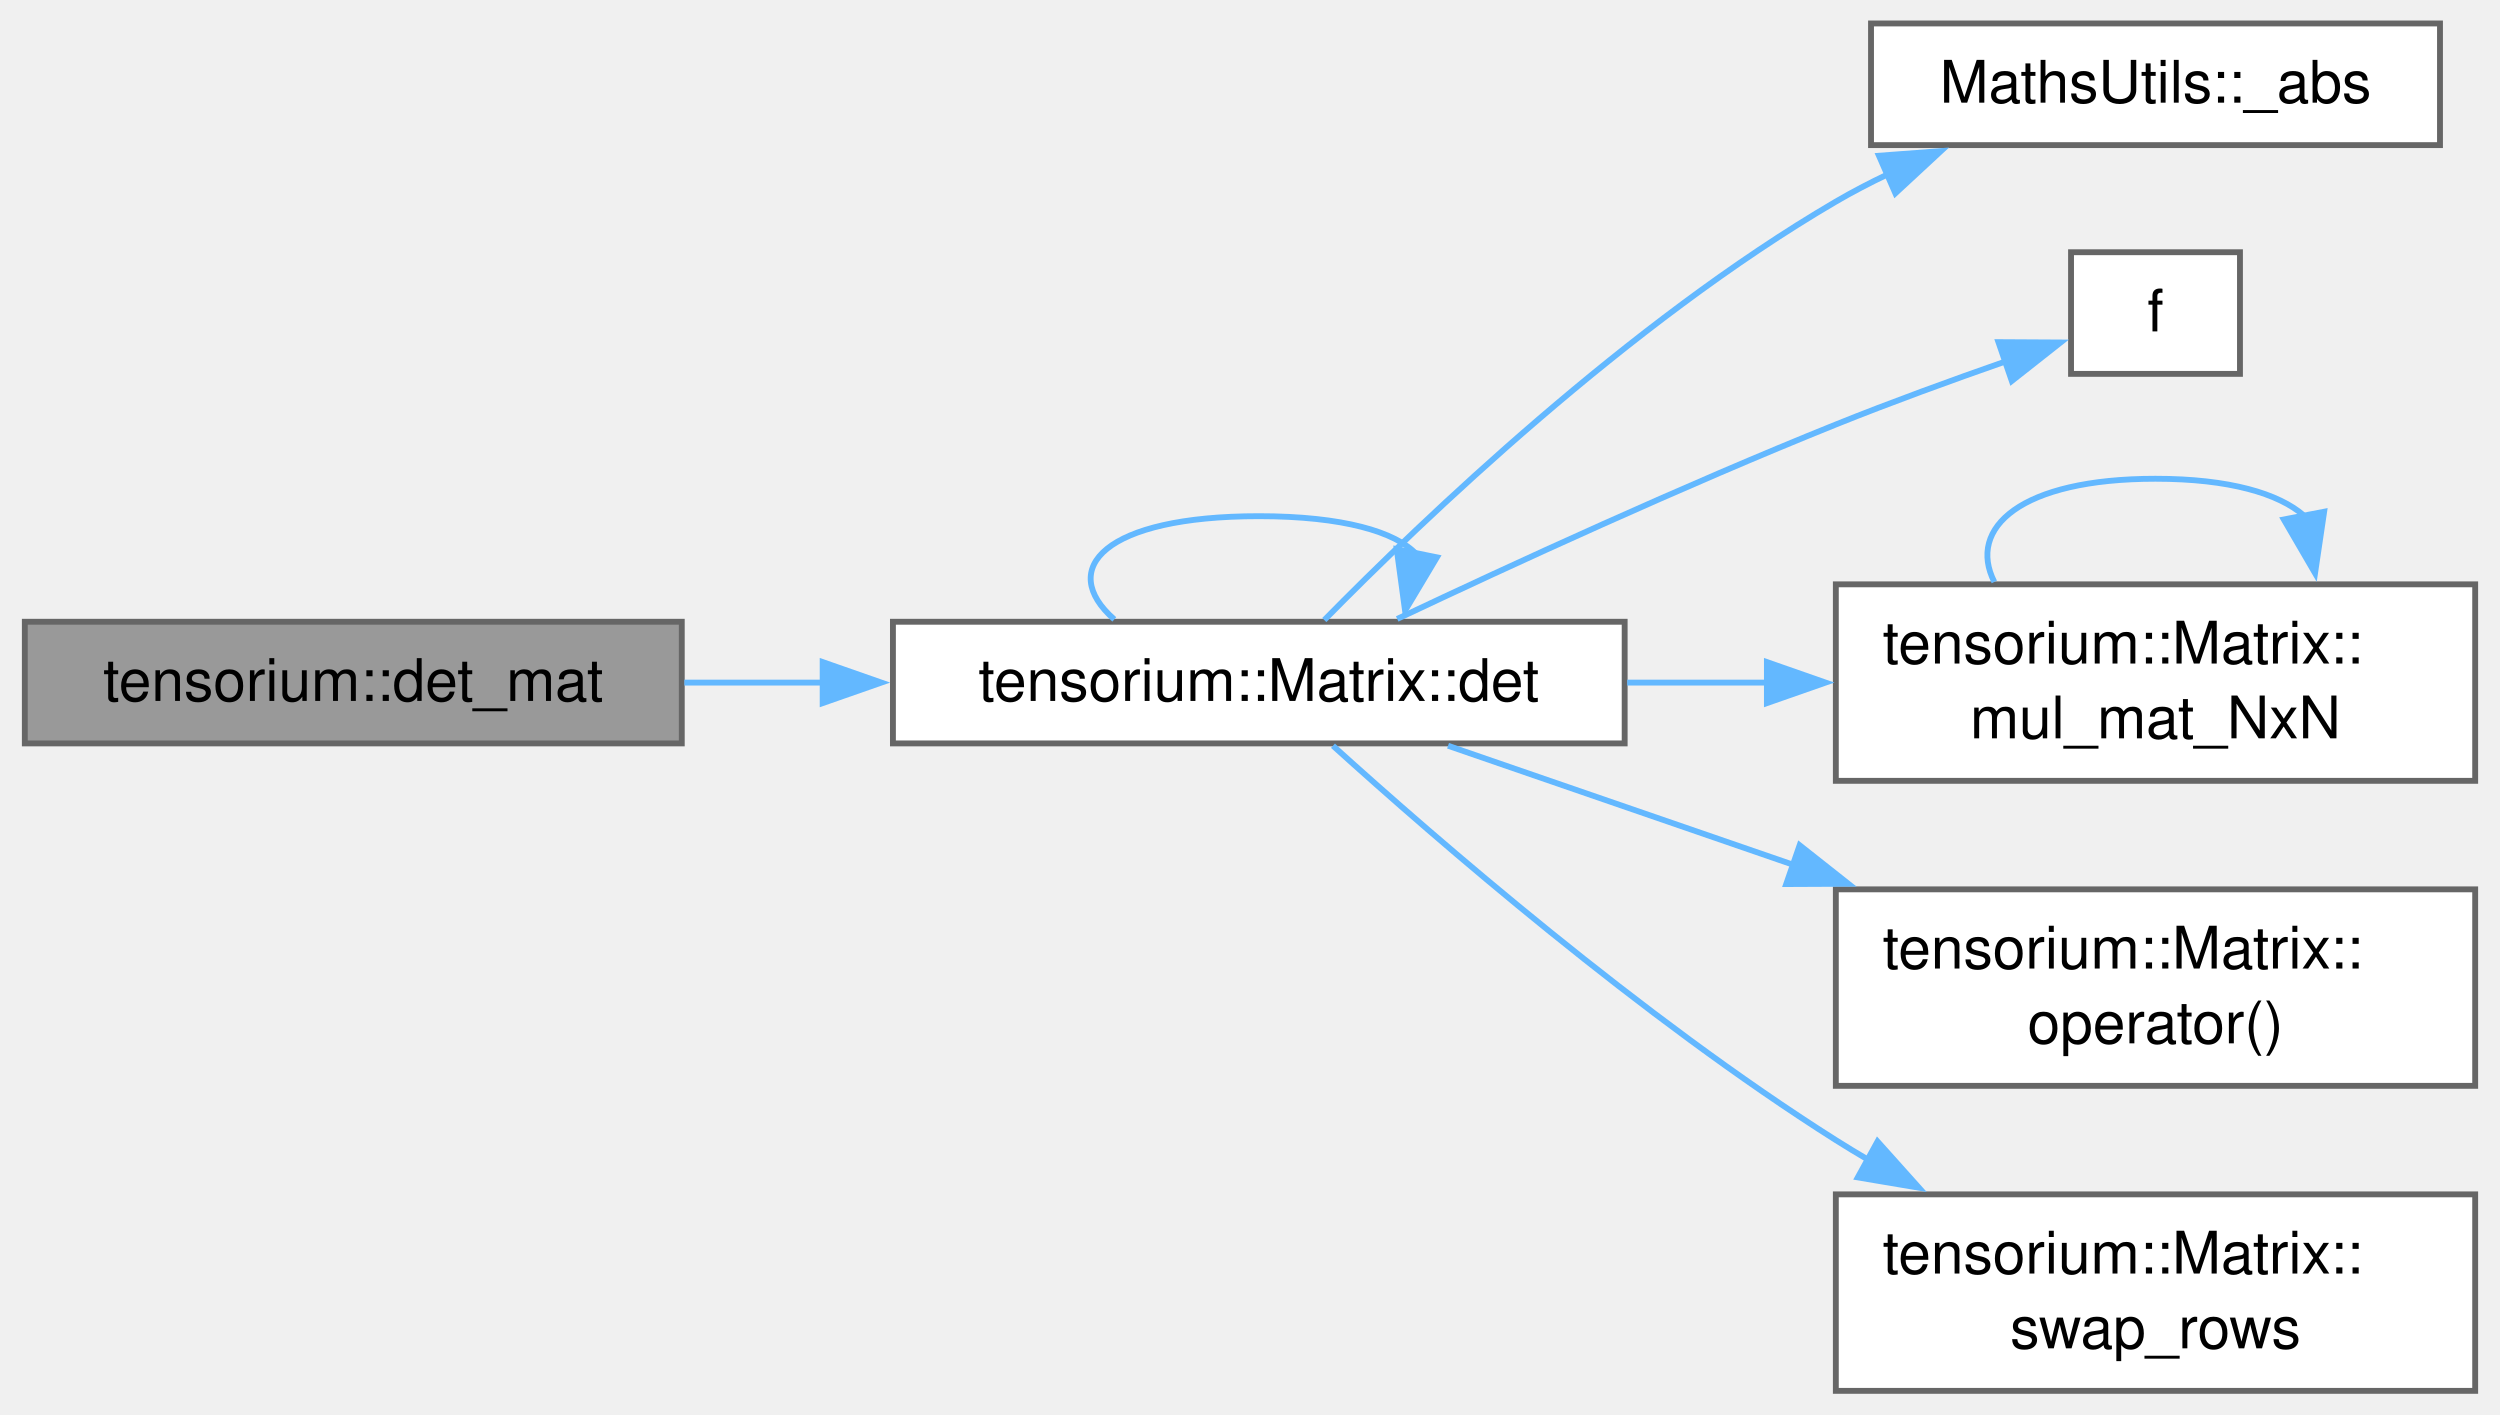
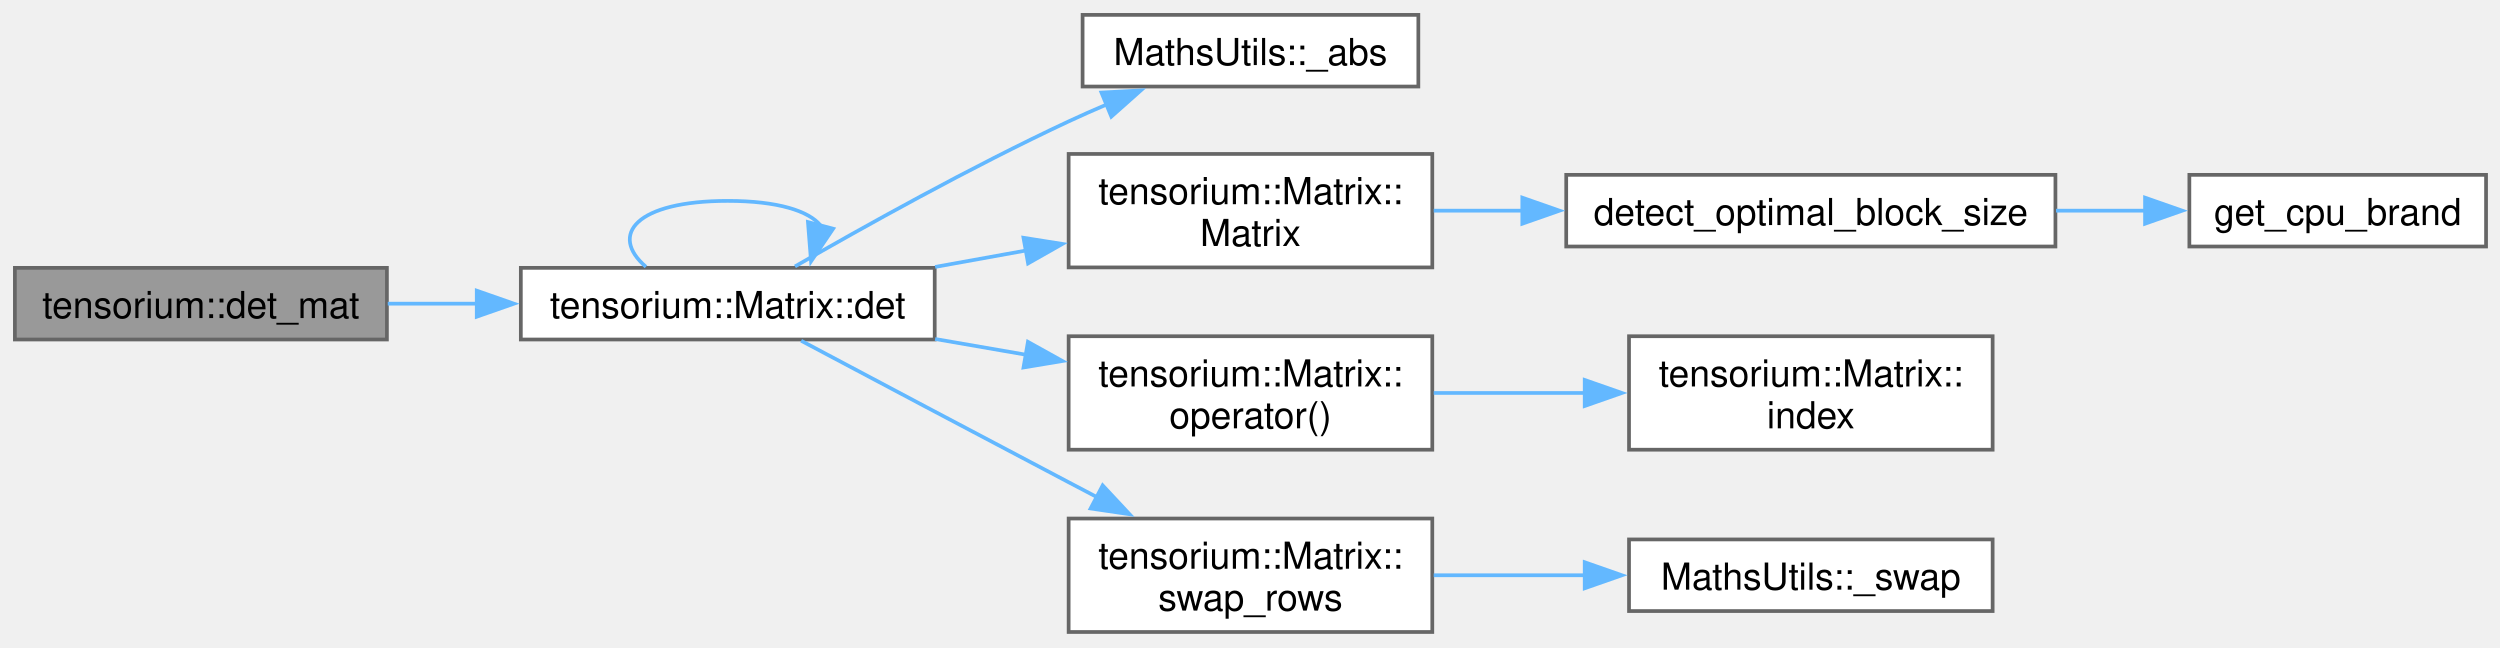
- <svg xmlns="http://www.w3.org/2000/svg" xmlns:xlink="http://www.w3.org/1999/xlink" width="426pt" height="241pt" viewBox="0.00 0.00 425.75 241.12">
-   <g id="graph0" class="graph" transform="scale(1 1) rotate(0) translate(4 237.12)">
+ <svg xmlns="http://www.w3.org/2000/svg" xmlns:xlink="http://www.w3.org/1999/xlink" width="672pt" height="174pt" viewBox="0.00 0.00 672.00 174.00">
+   <g id="graph0" class="graph" transform="scale(1 1) rotate(0) translate(4 169.88)">
    <g id="Node000001" class="node">
      <g id="a_Node000001">
        <a xlink:title=" ">
-           <polygon fill="#999999" stroke="#666666" points="112,-131.12 0,-131.12 0,-110.38 112,-110.38 112,-131.12" />
-           <text text-anchor="middle" x="56" y="-117.62" font-family="Helvetica,sans-Serif" font-size="10.00">tensorium::det_mat</text>
+           <polygon fill="#999999" stroke="#666666" points="100,-97.88 0,-97.88 0,-78.62 100,-78.62 100,-97.88" />
+           <text xml:space="preserve" text-anchor="middle" x="50" y="-84.38" font-family="Helvetica,sans-Serif" font-size="10.00">tensorium::det_mat</text>
        </a>
      </g>
    </g>
    <g id="Node000002" class="node">
      <g id="a_Node000002">
-         <a xlink:href="classtensorium_1_1Matrix.html#ae8b88c02ca8eaaf9edcfb490eaa82644" target="_top" xlink:title="Compute the determinant using Gaussian elimination.">
-           <polygon fill="white" stroke="#666666" points="272.75,-131.12 148,-131.12 148,-110.38 272.75,-110.38 272.75,-131.12" />
-           <text text-anchor="middle" x="210.38" y="-117.62" font-family="Helvetica,sans-Serif" font-size="10.00">tensorium::Matrix::det</text>
+         <a xlink:href="classtensorium_1_1_matrix.html#a71bce3c88ca10ba95a4c1c1ef9818676" target="_top" xlink:title="Compute the determinant using Gaussian elimination.">
+           <polygon fill="white" stroke="#666666" points="247.25,-97.88 136,-97.88 136,-78.62 247.25,-78.62 247.25,-97.88" />
+           <text xml:space="preserve" text-anchor="middle" x="191.62" y="-84.38" font-family="Helvetica,sans-Serif" font-size="10.00">tensorium::Matrix::det</text>
        </a>
      </g>
    </g>
    <g id="edge1_Node000001_Node000002" class="edge">
      <g id="a_edge1_Node000001_Node000002">
        <a xlink:title=" ">
-           <path fill="none" stroke="#63b8ff" d="M112.44,-120.75C120.19,-120.75 128.25,-120.75 136.27,-120.75" />
-           <polygon fill="#63b8ff" stroke="#63b8ff" points="136.02,-124.25 146.02,-120.75 136.02,-117.25 136.02,-124.25" />
+           <path fill="none" stroke="#63b8ff" d="M100.23,-88.25C108.02,-88.25 116.18,-88.25 124.29,-88.25" />
+           <polygon fill="#63b8ff" stroke="#63b8ff" points="124.15,-91.75 134.15,-88.25 124.15,-84.75 124.15,-91.75" />
        </a>
      </g>
    </g>
    <g id="edge3_Node000002_Node000002" class="edge">
      <g id="a_edge3_Node000002_Node000002">
        <a xlink:title=" ">
-           <path fill="none" stroke="#63b8ff" d="M185.74,-131.52C175.89,-140.18 184.1,-149.12 210.38,-149.12 224.74,-149.12 233.71,-146.45 237.28,-142.61" />
-           <polygon fill="#63b8ff" stroke="#63b8ff" points="240.74,-142.1 235.31,-133.01 233.89,-143.5 240.74,-142.1" />
+           <path fill="none" stroke="#63b8ff" d="M169.63,-98.16C159.6,-106.77 166.93,-115.88 191.62,-115.88 205.13,-115.88 213.44,-113.15 216.56,-109.28" />
+           <polygon fill="#63b8ff" stroke="#63b8ff" points="219.95,-108.4 214.01,-99.63 213.18,-110.19 219.95,-108.4" />
        </a>
      </g>
    </g>
    <g id="Node000003" class="node">
      <g id="a_Node000003">
-         <a xlink:href="classMathsUtils.html#aef7c171225ec5072076aa1bc0182cc02" target="_top" xlink:title=" ">
-           <polygon fill="white" stroke="#666666" points="411.75,-233.12 314.75,-233.12 314.75,-212.38 411.75,-212.38 411.75,-233.12" />
-           <text text-anchor="middle" x="363.25" y="-219.62" font-family="Helvetica,sans-Serif" font-size="10.00">MathsUtils::_abs</text>
+         <a xlink:href="class_maths_utils.html#aef7c171225ec5072076aa1bc0182cc02" target="_top" xlink:title=" ">
+           <polygon fill="white" stroke="#666666" points="377.25,-165.88 287,-165.88 287,-146.62 377.25,-146.62 377.25,-165.88" />
+           <text xml:space="preserve" text-anchor="middle" x="332.12" y="-152.38" font-family="Helvetica,sans-Serif" font-size="10.00">MathsUtils::_abs</text>
        </a>
      </g>
    </g>
    <g id="edge2_Node000002_Node000003" class="edge">
      <g id="a_edge2_Node000002_Node000003">
        <a xlink:title=" ">
-           <path fill="none" stroke="#63b8ff" d="M221.54,-131.41C238.32,-148.48 273.45,-182.12 308.75,-202.75 311.56,-204.39 314.53,-205.94 317.57,-207.39" />
-           <polygon fill="#63b8ff" stroke="#63b8ff" points="316.1,-210.57 326.67,-211.36 318.9,-204.16 316.1,-210.57" />
+           <path fill="none" stroke="#63b8ff" d="M209.69,-98.26C227.68,-108.63 256.99,-124.99 283.25,-137.25 286.57,-138.8 290.06,-140.34 293.57,-141.84" />
+           <polygon fill="#63b8ff" stroke="#63b8ff" points="292.07,-145 302.65,-145.57 294.73,-138.53 292.07,-145" />
        </a>
      </g>
    </g>
    <g id="Node000004" class="node">
      <g id="a_Node000004">
-         <a xlink:href="test_8cpp.html#ac98b56079897338f0f7e64c44ef890cc" target="_top" xlink:title=" ">
-           <polygon fill="white" stroke="#666666" points="377.65,-194.12 348.85,-194.12 348.85,-173.38 377.65,-173.38 377.65,-194.12" />
-           <text text-anchor="middle" x="363.25" y="-180.62" font-family="Helvetica,sans-Serif" font-size="10.00">f</text>
+         <a xlink:href="classtensorium_1_1_matrix.html#a0fa9f253277970a65e7fb2e9844c277d" target="_top" xlink:title="Construct a matrix of size r × c, initialized with zeros.">
+           <polygon fill="white" stroke="#666666" points="381,-128.5 283.25,-128.5 283.25,-98 381,-98 381,-128.5" />
+           <text xml:space="preserve" text-anchor="start" x="291.25" y="-115" font-family="Helvetica,sans-Serif" font-size="10.00">tensorium::Matrix::</text>
+           <text xml:space="preserve" text-anchor="middle" x="332.12" y="-103.75" font-family="Helvetica,sans-Serif" font-size="10.00">Matrix</text>
        </a>
      </g>
    </g>
    <g id="edge4_Node000002_Node000004" class="edge">
      <g id="a_edge4_Node000002_Node000004">
        <a xlink:title=" ">
-           <path fill="none" stroke="#63b8ff" d="M233.97,-131.6C253.56,-140.86 282.77,-154.29 308.75,-164.75 318.14,-168.53 328.6,-172.33 337.76,-175.53" />
-           <polygon fill="#63b8ff" stroke="#63b8ff" points="336.47,-178.79 347.07,-178.73 338.75,-172.17 336.47,-178.79" />
+           <path fill="none" stroke="#63b8ff" d="M247.36,-98.13C255.38,-99.58 263.67,-101.07 271.77,-102.54" />
+           <polygon fill="#63b8ff" stroke="#63b8ff" points="271.11,-105.97 281.57,-104.31 272.35,-99.08 271.11,-105.97" />
+         </a>
+       </g>
+     </g>
+     <g id="Node000007" class="node">
+       <g id="a_Node000007">
+         <a xlink:href="classtensorium_1_1_matrix.html#a8575fce507038abe42bbbdb89af638d8" target="_top" xlink:title="Element access (mutable).">
+           <polygon fill="white" stroke="#666666" points="381,-79.5 283.25,-79.5 283.25,-49 381,-49 381,-79.5" />
+           <text xml:space="preserve" text-anchor="start" x="291.25" y="-66" font-family="Helvetica,sans-Serif" font-size="10.00">tensorium::Matrix::</text>
+           <text xml:space="preserve" text-anchor="middle" x="332.12" y="-54.75" font-family="Helvetica,sans-Serif" font-size="10.00">operator()</text>
+         </a>
+       </g>
+     </g>
+     <g id="edge7_Node000002_Node000007" class="edge">
+       <g id="a_edge7_Node000002_Node000007">
+         <a xlink:title=" ">
+           <path fill="none" stroke="#63b8ff" d="M247.36,-78.76C255.38,-77.38 263.67,-75.94 271.77,-74.53" />
+           <polygon fill="#63b8ff" stroke="#63b8ff" points="272.31,-77.99 281.57,-72.84 271.12,-71.1 272.31,-77.99" />
+         </a>
+       </g>
+     </g>
+     <g id="Node000009" class="node">
+       <g id="a_Node000009">
+         <a xlink:href="classtensorium_1_1_matrix.html#aebfe9b597b8683e7695a8ebd6c5b1832" target="_top" xlink:title="Swap two rows of the matrix.">
+           <polygon fill="white" stroke="#666666" points="381,-30.5 283.25,-30.5 283.25,0 381,0 381,-30.5" />
+           <text xml:space="preserve" text-anchor="start" x="291.25" y="-17" font-family="Helvetica,sans-Serif" font-size="10.00">tensorium::Matrix::</text>
+           <text xml:space="preserve" text-anchor="middle" x="332.12" y="-5.75" font-family="Helvetica,sans-Serif" font-size="10.00">swap_rows</text>
+         </a>
+       </g>
+     </g>
+     <g id="edge9_Node000002_Node000009" class="edge">
+       <g id="a_edge9_Node000002_Node000009">
+         <a xlink:title=" ">
+           <path fill="none" stroke="#63b8ff" d="M211.35,-78.29C229.67,-68.56 258.35,-53.34 283.25,-40.25 285.76,-38.93 288.34,-37.58 290.94,-36.21" />
+           <polygon fill="#63b8ff" stroke="#63b8ff" points="292.4,-39.4 299.63,-31.66 289.15,-33.2 292.4,-39.4" />
        </a>
      </g>
    </g>
    <g id="Node000005" class="node">
      <g id="a_Node000005">
-         <a xlink:href="classtensorium_1_1Matrix.html#a951b60350fb663b642e6db0eb55df2ac" target="_top" xlink:title="Specialized fast multiplication for fixed-size square matrices (supports N = 4, 8,...">
-           <polygon fill="white" stroke="#666666" points="417.75,-137.5 308.75,-137.5 308.75,-104 417.75,-104 417.75,-137.5" />
-           <text text-anchor="start" x="316.75" y="-124" font-family="Helvetica,sans-Serif" font-size="10.00">tensorium::Matrix::</text>
-           <text text-anchor="middle" x="363.25" y="-111.25" font-family="Helvetica,sans-Serif" font-size="10.00">mul_mat_NxN</text>
+         <a xlink:href="_c_p_u__id_8hpp.html#aa4ee32a70b7b807ab5596c40e14c51eb" target="_top" xlink:title=" ">
+           <polygon fill="white" stroke="#666666" points="548.5,-122.88 417,-122.88 417,-103.62 548.5,-103.62 548.5,-122.88" />
+           <text xml:space="preserve" text-anchor="middle" x="482.75" y="-109.38" font-family="Helvetica,sans-Serif" font-size="10.00">detect_optimal_block_size</text>
        </a>
      </g>
    </g>
-     <g id="edge5_Node000002_Node000005" class="edge">
-       <g id="a_edge5_Node000002_Node000005">
+     <g id="edge5_Node000004_Node000005" class="edge">
+       <g id="a_edge5_Node000004_Node000005">
        <a xlink:title=" ">
-           <path fill="none" stroke="#63b8ff" d="M273.18,-120.75C281.05,-120.75 289.13,-120.75 297.05,-120.75" />
-           <polygon fill="#63b8ff" stroke="#63b8ff" points="297,-124.25 307,-120.75 297,-117.25 297,-124.25" />
+           <path fill="none" stroke="#63b8ff" d="M381.38,-113.25C389.04,-113.25 397.13,-113.25 405.25,-113.25" />
+           <polygon fill="#63b8ff" stroke="#63b8ff" points="405.2,-116.75 415.2,-113.25 405.2,-109.75 405.2,-116.75" />
        </a>
      </g>
    </g>
    <g id="Node000006" class="node">
      <g id="a_Node000006">
-         <a xlink:href="classtensorium_1_1Matrix.html#a751ec04712d5ec3b2f0dbabd523bdde1" target="_top" xlink:title="Element access (mutable)">
-           <polygon fill="white" stroke="#666666" points="417.75,-85.5 308.75,-85.5 308.75,-52 417.75,-52 417.75,-85.5" />
-           <text text-anchor="start" x="316.75" y="-72" font-family="Helvetica,sans-Serif" font-size="10.00">tensorium::Matrix::</text>
-           <text text-anchor="middle" x="363.25" y="-59.25" font-family="Helvetica,sans-Serif" font-size="10.00">operator()</text>
+         <a xlink:href="_c_p_u__id_8hpp.html#abb1b21dba3d12fe99fa6daa898d6b43f" target="_top" xlink:title=" ">
+           <polygon fill="white" stroke="#666666" points="664.25,-122.88 584.5,-122.88 584.5,-103.62 664.25,-103.62 664.25,-122.88" />
+           <text xml:space="preserve" text-anchor="middle" x="624.38" y="-109.38" font-family="Helvetica,sans-Serif" font-size="10.00">get_cpu_brand</text>
        </a>
      </g>
    </g>
-     <g id="edge7_Node000002_Node000006" class="edge">
-       <g id="a_edge7_Node000002_Node000006">
+     <g id="edge6_Node000005_Node000006" class="edge">
+       <g id="a_edge6_Node000005_Node000006">
        <a xlink:title=" ">
-           <path fill="none" stroke="#63b8ff" d="M242.64,-109.98C259.68,-104.1 281.38,-96.62 301.6,-89.65" />
-           <polygon fill="#63b8ff" stroke="#63b8ff" points="302.58,-93.02 310.89,-86.45 300.29,-86.4 302.58,-93.02" />
+           <path fill="none" stroke="#63b8ff" d="M548.66,-113.25C556.7,-113.25 564.82,-113.25 572.61,-113.25" />
+           <polygon fill="#63b8ff" stroke="#63b8ff" points="572.59,-116.75 582.59,-113.25 572.59,-109.75 572.59,-116.75" />
        </a>
      </g>
    </g>
-     <g id="Node000007" class="node">
-       <g id="a_Node000007">
-         <a xlink:href="classtensorium_1_1Matrix.html#a29cb23b241303015dc32483072623161" target="_top" xlink:title="Swap two rows of the matrix.">
-           <polygon fill="white" stroke="#666666" points="417.75,-33.5 308.75,-33.5 308.75,0 417.75,0 417.75,-33.5" />
-           <text text-anchor="start" x="316.75" y="-20" font-family="Helvetica,sans-Serif" font-size="10.00">tensorium::Matrix::</text>
-           <text text-anchor="middle" x="363.25" y="-7.25" font-family="Helvetica,sans-Serif" font-size="10.00">swap_rows</text>
+     <g id="Node000008" class="node">
+       <g id="a_Node000008">
+         <a xlink:href="classtensorium_1_1_matrix.html#a9d7afa564c31722e01fb9447da0da9d9" target="_top" xlink:title=" ">
+           <polygon fill="white" stroke="#666666" points="531.62,-79.5 433.88,-79.5 433.88,-49 531.62,-49 531.62,-79.5" />
+           <text xml:space="preserve" text-anchor="start" x="441.88" y="-66" font-family="Helvetica,sans-Serif" font-size="10.00">tensorium::Matrix::</text>
+           <text xml:space="preserve" text-anchor="middle" x="482.75" y="-54.75" font-family="Helvetica,sans-Serif" font-size="10.00">index</text>
        </a>
      </g>
    </g>
-     <g id="edge8_Node000002_Node000007" class="edge">
-       <g id="a_edge8_Node000002_Node000007">
+     <g id="edge8_Node000007_Node000008" class="edge">
+       <g id="a_edge8_Node000007_Node000008">
        <a xlink:title=" ">
-           <path fill="none" stroke="#63b8ff" d="M223.02,-109.98C240.66,-94.02 275.61,-63.7 308.75,-42.75 310.58,-41.59 312.48,-40.45 314.4,-39.32" />
-           <polygon fill="#63b8ff" stroke="#63b8ff" points="315.86,-42.52 322.93,-34.63 312.49,-36.39 315.86,-42.52" />
+           <path fill="none" stroke="#63b8ff" d="M381.38,-64.25C394.42,-64.25 408.7,-64.25 422.28,-64.25" />
+           <polygon fill="#63b8ff" stroke="#63b8ff" points="421.97,-67.75 431.97,-64.25 421.97,-60.75 421.97,-67.75" />
        </a>
      </g>
    </g>
-     <g id="edge6_Node000005_Node000005" class="edge">
-       <g id="a_edge6_Node000005_Node000005">
+     <g id="Node000010" class="node">
+       <g id="a_Node000010">
+         <a xlink:href="class_maths_utils.html#aa093fbcf1ecdba98b77fcf259a269d70" target="_top" xlink:title=" ">
+           <polygon fill="white" stroke="#666666" points="531.62,-24.88 433.88,-24.88 433.88,-5.63 531.62,-5.63 531.62,-24.88" />
+           <text xml:space="preserve" text-anchor="middle" x="482.75" y="-11.38" font-family="Helvetica,sans-Serif" font-size="10.00">MathsUtils::_swap</text>
+         </a>
+       </g>
+     </g>
+     <g id="edge10_Node000009_Node000010" class="edge">
+       <g id="a_edge10_Node000009_Node000010">
        <a xlink:title=" ">
-           <path fill="none" stroke="#63b8ff" d="M335.77,-137.91C331.1,-147.12 340.26,-155.5 363.25,-155.5 375.82,-155.5 384.26,-152.99 388.56,-149.22" />
-           <polygon fill="#63b8ff" stroke="#63b8ff" points="392,-149.88 390.45,-139.4 385.12,-148.56 392,-149.88" />
+           <path fill="none" stroke="#63b8ff" d="M381.38,-15.25C394.42,-15.25 408.7,-15.25 422.28,-15.25" />
+           <polygon fill="#63b8ff" stroke="#63b8ff" points="421.97,-18.75 431.97,-15.25 421.97,-11.75 421.97,-18.75" />
        </a>
      </g>
    </g>
  </g>
</svg>
